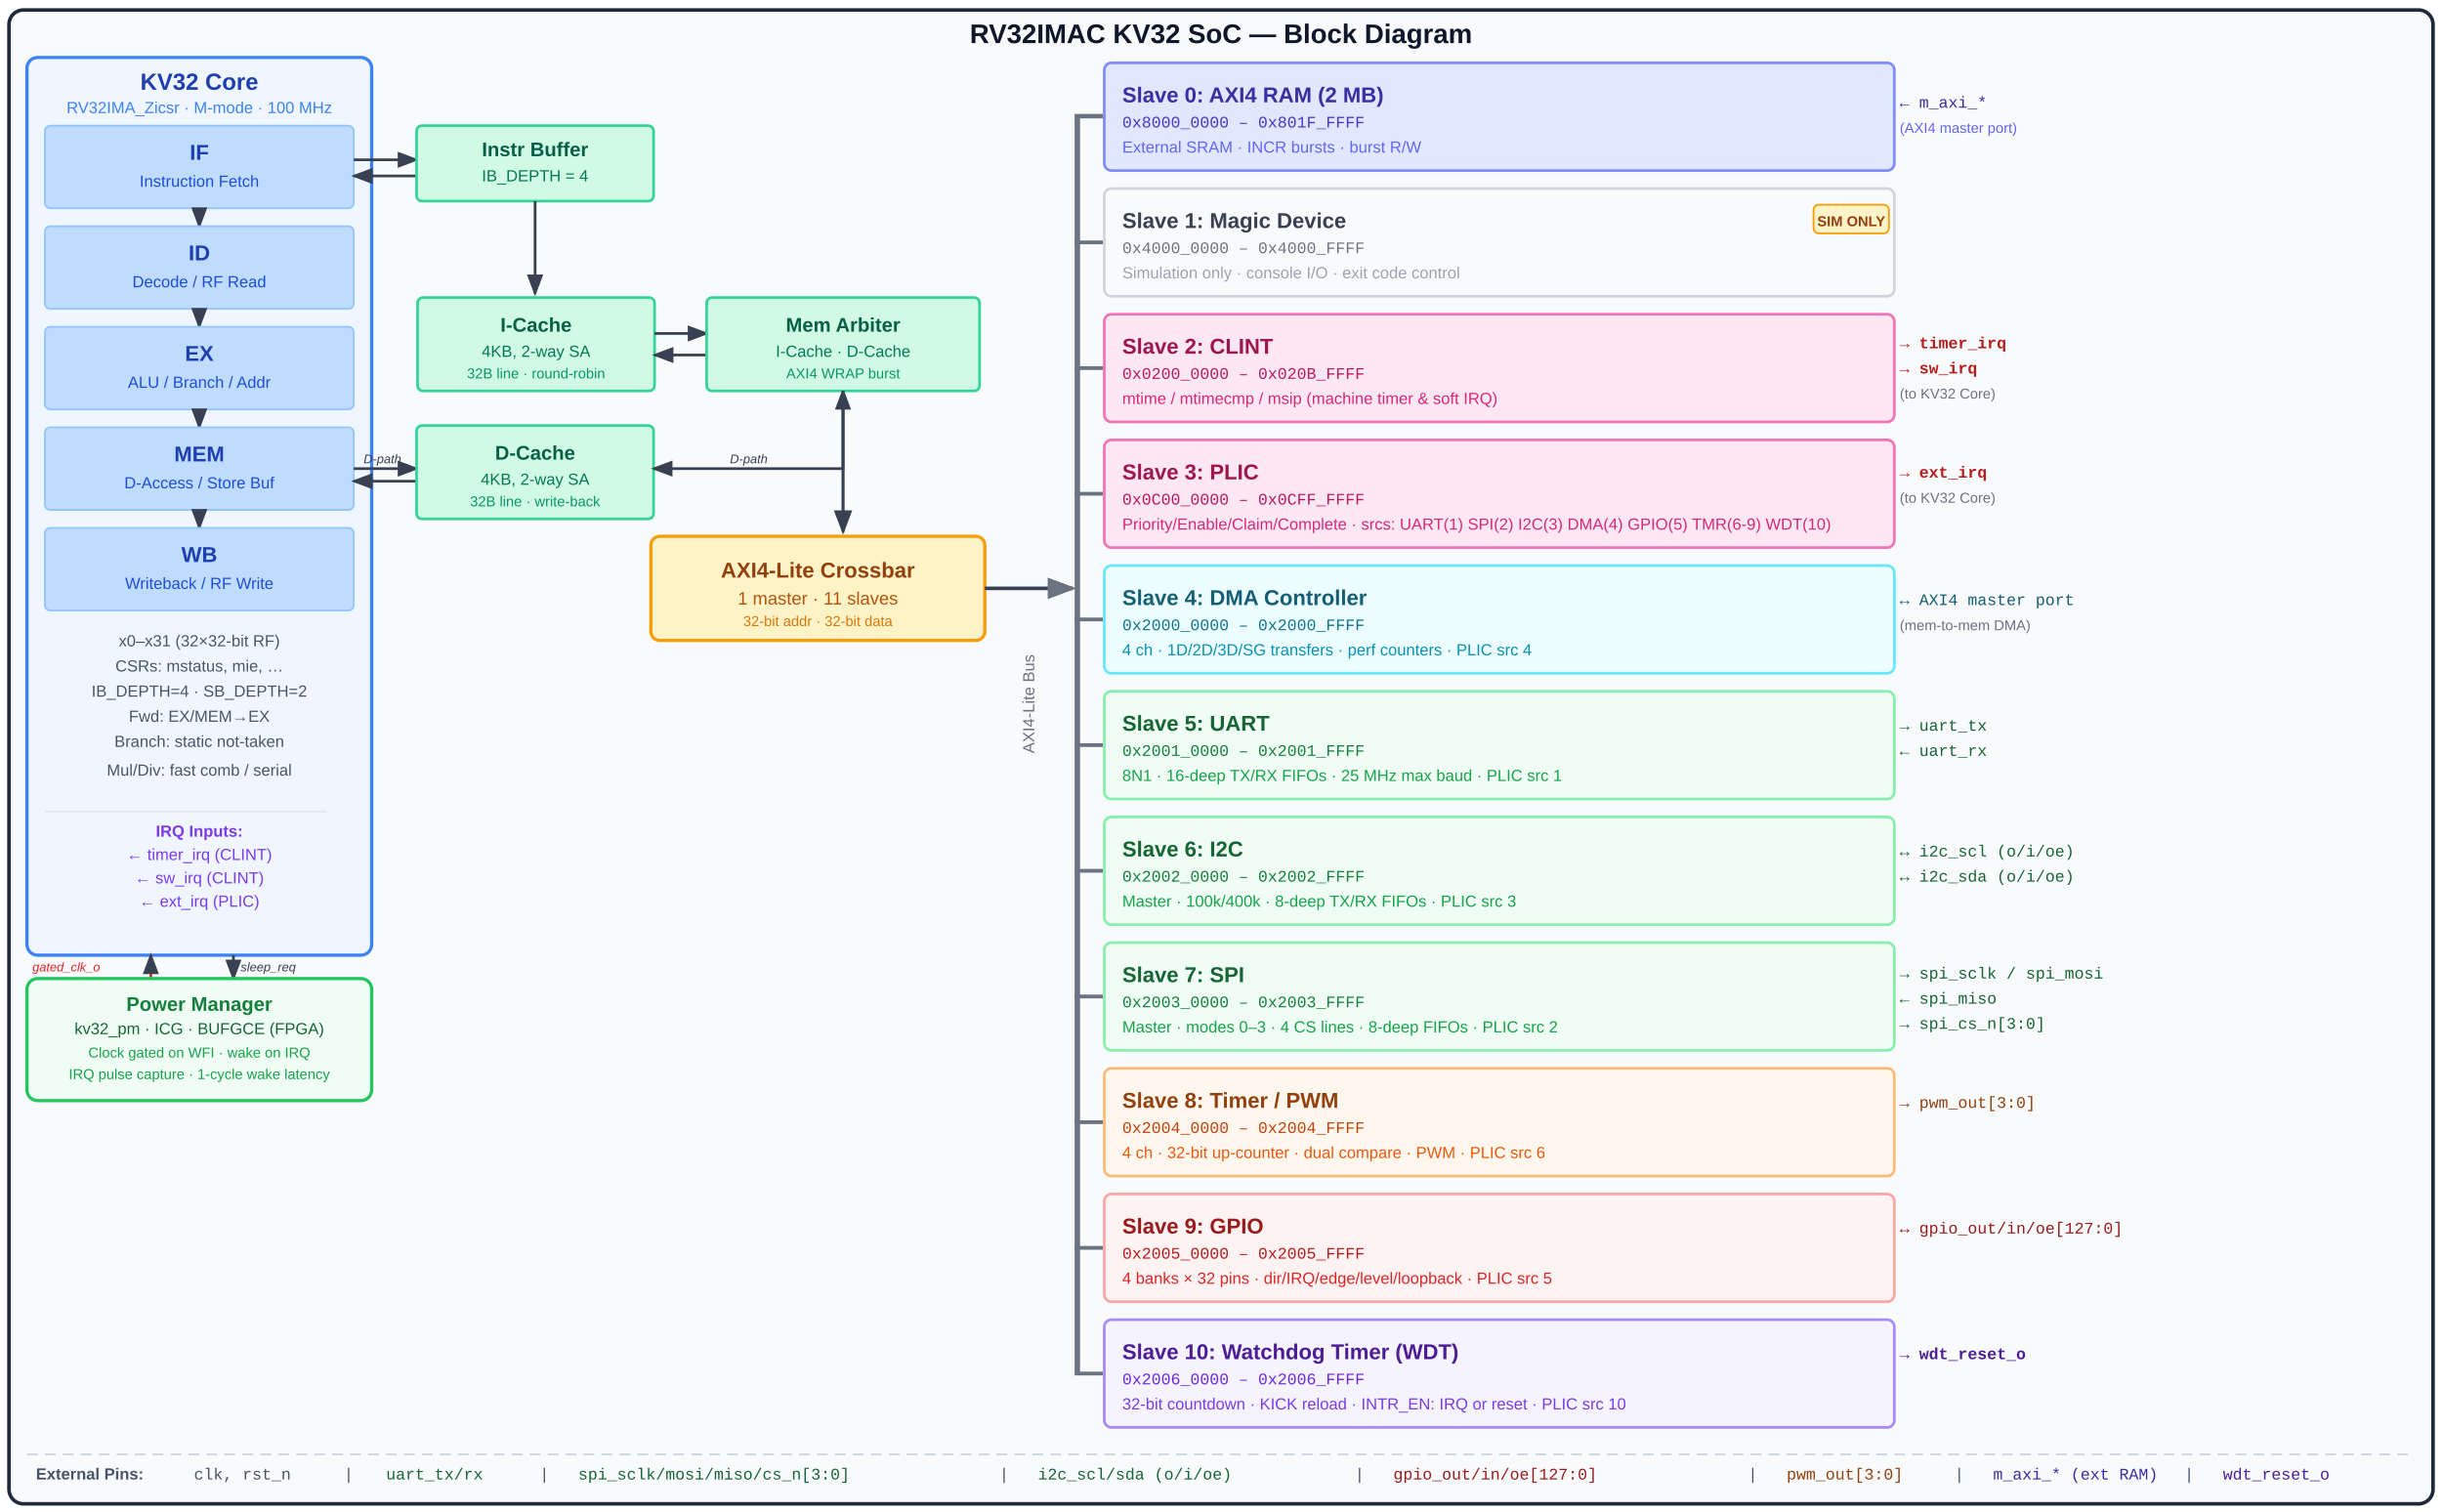
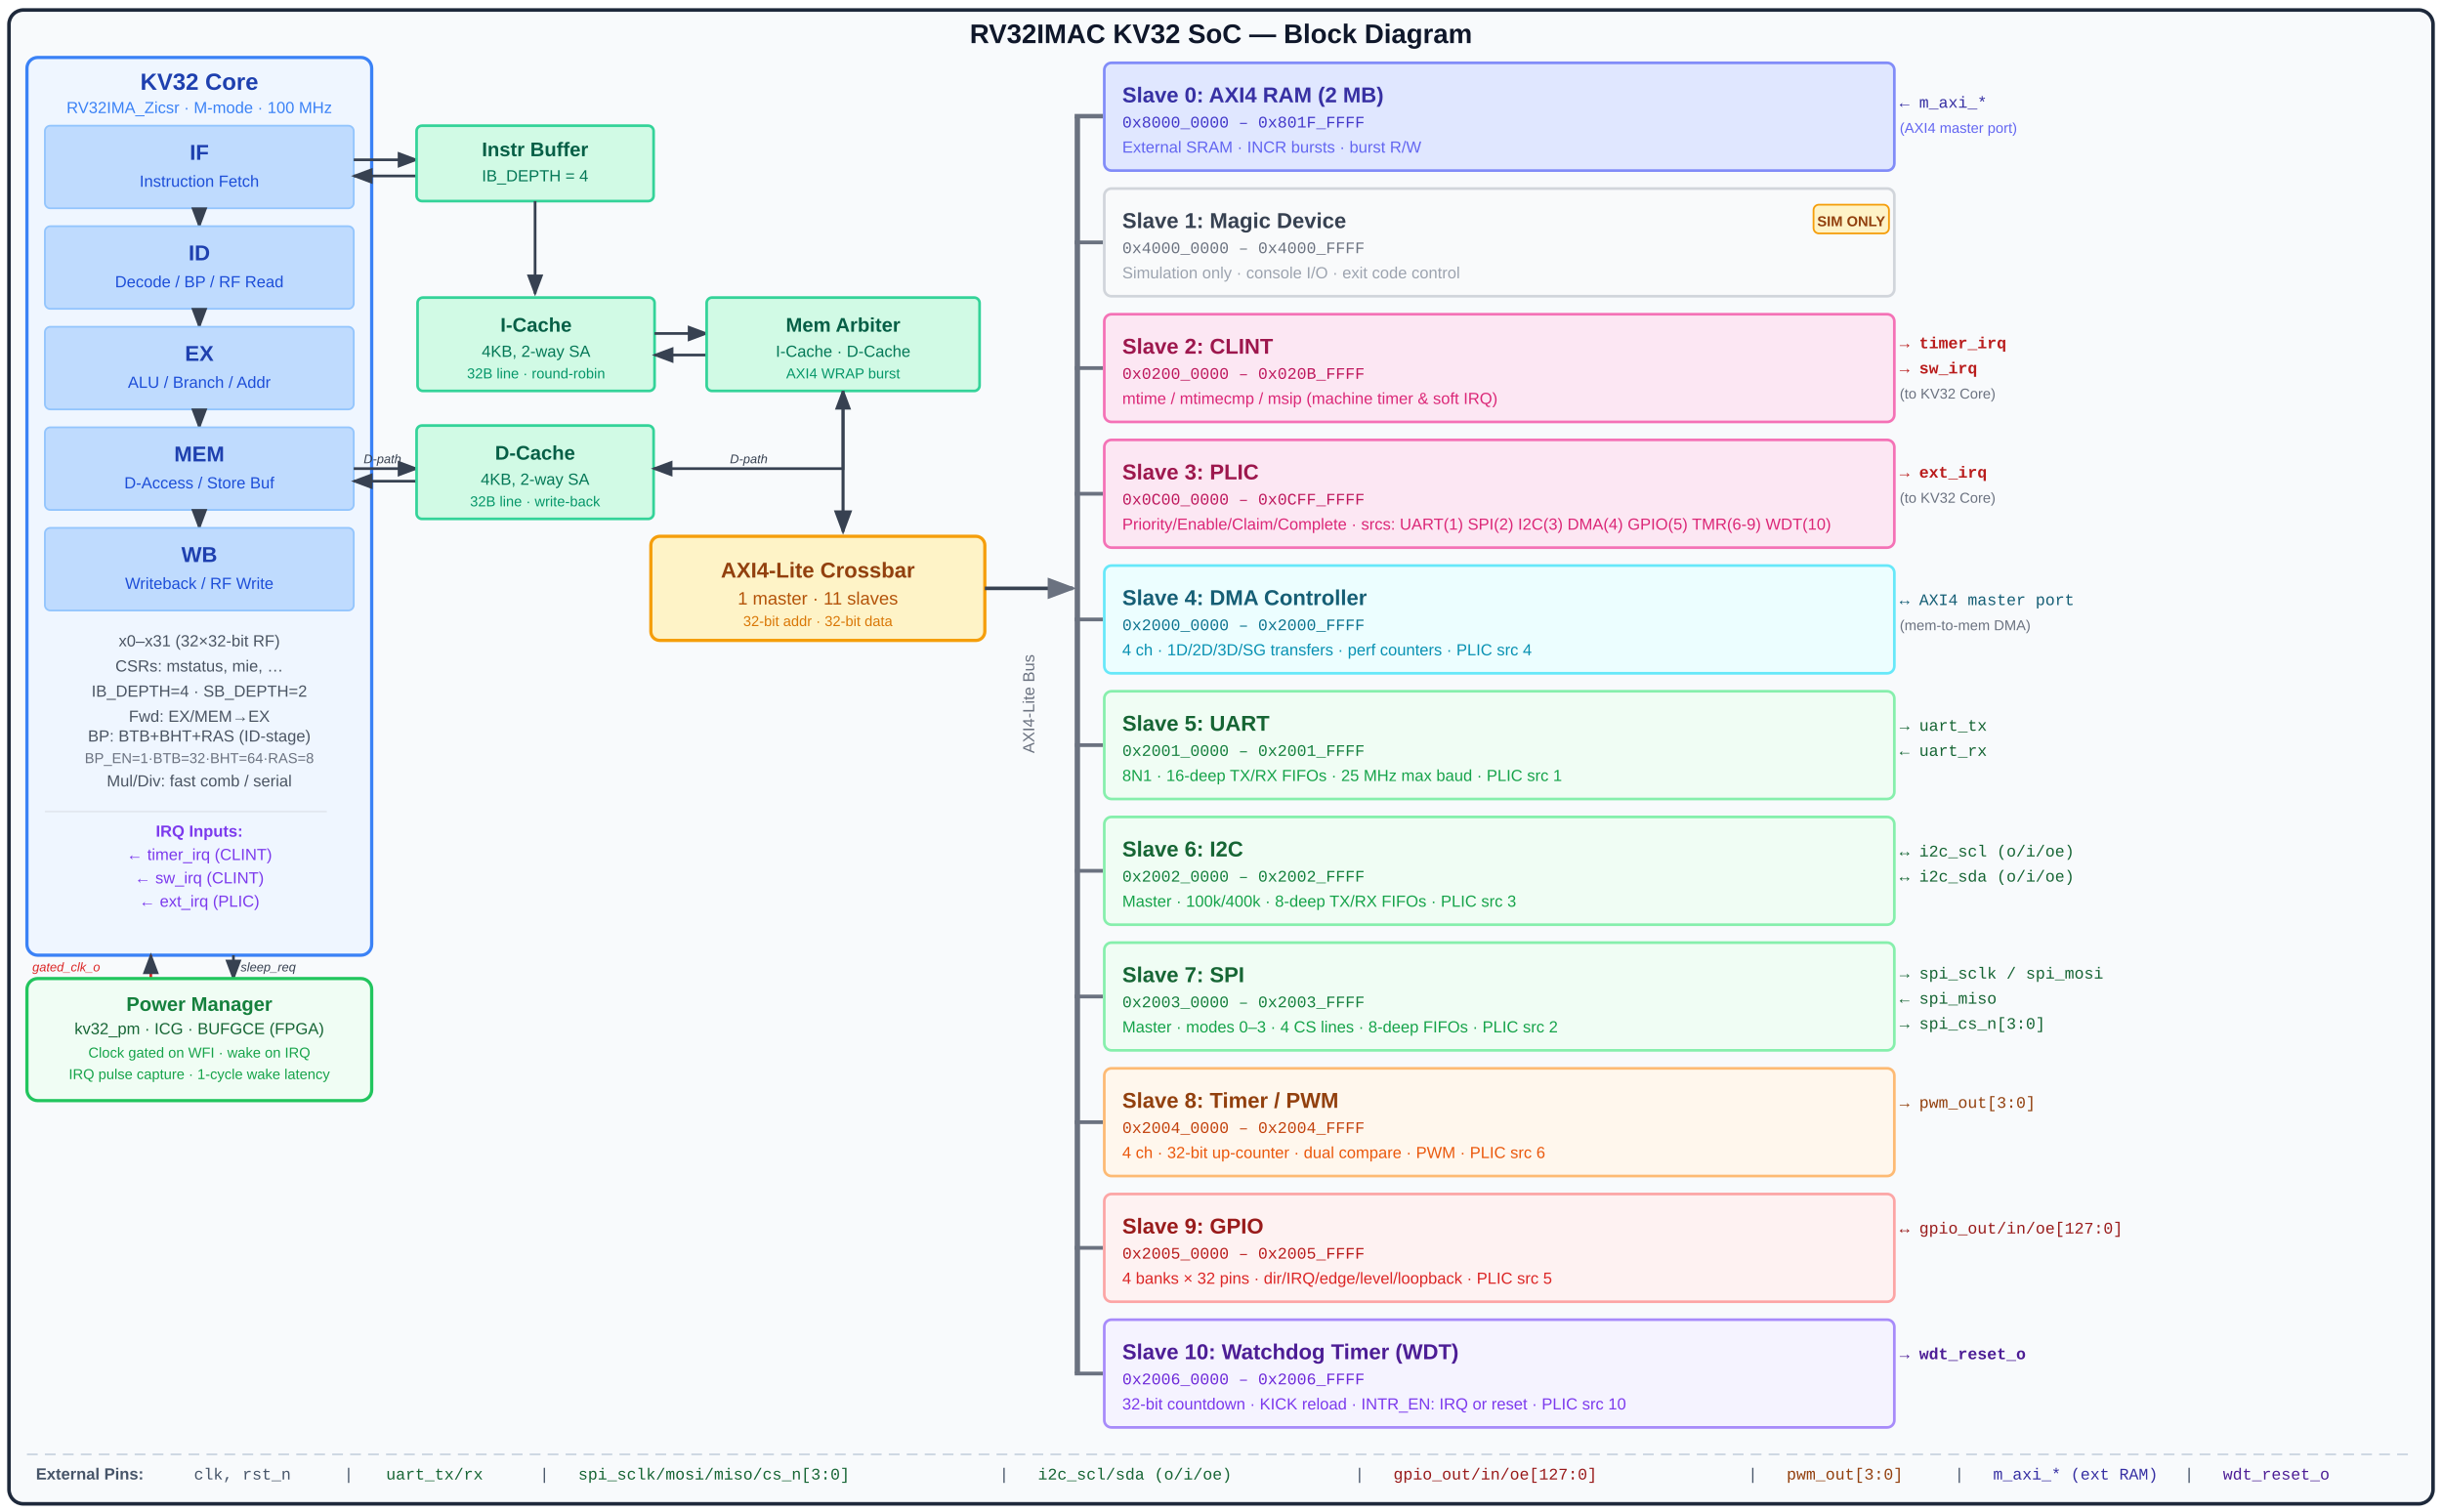
<svg xmlns="http://www.w3.org/2000/svg" viewBox="0 0 1360 842" width="1360" height="842" font-family="'Segoe UI', Arial, sans-serif" version="1.1" id="svg119">
  <defs id="defs4">
    <marker style="overflow:visible" id="Triangle" refX="0" refY="0" orient="auto-start-reverse" markerWidth="1" markerHeight="1" viewBox="0 0 1 1" preserveAspectRatio="xMidYMid">
      <path transform="scale(0.5)" style="fill:context-stroke;fill-rule:evenodd;stroke:context-stroke;stroke-width:1pt" d="M 5.77,0 -2.88,5 V -5 Z" id="path135" />
    </marker>
    <marker id="arr" markerWidth="8" markerHeight="6" refX="7" refY="3" orient="auto">
      <polygon points="0 0, 8 3, 0 6" fill="#374151" id="polygon1" />
    </marker>
    <marker id="arr-rev" markerWidth="8" markerHeight="6" refX="1" refY="3" orient="auto">
      <polygon points="8 0, 0 3, 8 6" fill="#374151" id="polygon2" />
    </marker>
    <marker id="arr-red" markerWidth="8" markerHeight="6" refX="7" refY="3" orient="auto">
      <polygon points="0 0, 8 3, 0 6" fill="#B91C1C" id="polygon3" />
    </marker>
    <marker id="arr-bus" markerWidth="8" markerHeight="6" refX="7" refY="3" orient="auto">
      <polygon points="0 0, 8 3, 0 6" fill="#6B7280" id="polygon4" />
    </marker>
  </defs>
  <rect x="5.006" y="5.565" width="1350" height="832" rx="8" fill="#f8fafc" stroke="#1e293b" stroke-width="2" id="rect4" />
  <text x="680" y="24" text-anchor="middle" font-size="15" font-weight="bold" fill="#0F172A" id="text4">
    RV32IMAC KV32 SoC — Block Diagram
  </text>
  <rect x="15" y="32" width="192" height="500" rx="6" fill="#EFF6FF" stroke="#3B82F6" stroke-width="1.8" id="rect5" />
  <text x="111" y="50" text-anchor="middle" font-size="13" font-weight="bold" fill="#1E40AF" id="text5">KV32 Core</text>
  <text x="111" y="63" text-anchor="middle" font-size="9" fill="#3B82F6" id="text6">RV32IMA_Zicsr · M-mode · 100 MHz</text>
  <rect x="25" y="70" width="172" height="46" rx="3" fill="#BFDBFE" stroke="#93C5FD" stroke-width="1" id="rect6" />
  <text x="111" y="89" text-anchor="middle" font-size="12" font-weight="bold" fill="#1E40AF" id="text7">IF</text>
  <text x="111" y="104" text-anchor="middle" font-size="9" fill="#1D4ED8" id="text8">Instruction Fetch</text>
  <line x1="111" y1="116" x2="111" y2="126" stroke="#374151" stroke-width="1.5" marker-end="url(#arr)" id="line8" />
  <rect x="25" y="126" width="172" height="46" rx="3" fill="#BFDBFE" stroke="#93C5FD" stroke-width="1" id="rect8" />
  <text x="111" y="145" text-anchor="middle" font-size="12" font-weight="bold" fill="#1E40AF" id="text9">ID</text>
-   <text x="111" y="160" text-anchor="middle" font-size="9" fill="#1D4ED8" id="text10">Decode / RF Read</text>
+   <text x="111" y="160" text-anchor="middle" font-size="9" fill="#1D4ED8" id="text10">Decode / BP / RF Read</text>
  <line x1="111" y1="172" x2="111" y2="182" stroke="#374151" stroke-width="1.5" marker-end="url(#arr)" id="line10" />
  <rect x="25" y="182" width="172" height="46" rx="3" fill="#BFDBFE" stroke="#93C5FD" stroke-width="1" id="rect10" />
  <text x="111" y="201" text-anchor="middle" font-size="12" font-weight="bold" fill="#1E40AF" id="text11">EX</text>
  <text x="111" y="216" text-anchor="middle" font-size="9" fill="#1D4ED8" id="text12">ALU / Branch / Addr</text>
  <line x1="111" y1="228" x2="111" y2="238" stroke="#374151" stroke-width="1.5" marker-end="url(#arr)" id="line12" />
  <rect x="25" y="238" width="172" height="46" rx="3" fill="#BFDBFE" stroke="#93C5FD" stroke-width="1" id="rect12" />
  <text x="111" y="257" text-anchor="middle" font-size="12" font-weight="bold" fill="#1E40AF" id="text13">MEM</text>
  <text x="111" y="272" text-anchor="middle" font-size="9" fill="#1D4ED8" id="text14">D-Access / Store Buf</text>
  <line x1="111" y1="284" x2="111" y2="294" stroke="#374151" stroke-width="1.5" marker-end="url(#arr)" id="line14" />
  <rect x="25" y="294" width="172" height="46" rx="3" fill="#BFDBFE" stroke="#93C5FD" stroke-width="1" id="rect14" />
  <text x="111" y="313" text-anchor="middle" font-size="12" font-weight="bold" fill="#1E40AF" id="text15">WB</text>
  <text x="111" y="328" text-anchor="middle" font-size="9" fill="#1D4ED8" id="text16">Writeback / RF Write</text>
  <text x="111" y="360" text-anchor="middle" font-size="9" fill="#4B5563" id="text17">x0–x31 (32×32-bit RF)</text>
  <text x="111" y="374" text-anchor="middle" font-size="9" fill="#4B5563" id="text18">CSRs: mstatus, mie, …</text>
  <text x="111" y="388" text-anchor="middle" font-size="9" fill="#4B5563" id="text19">IB_DEPTH=4 · SB_DEPTH=2</text>
  <text x="111" y="402" text-anchor="middle" font-size="9" fill="#4B5563" id="text20">Fwd: EX/MEM→EX</text>
-   <text x="111" y="416" text-anchor="middle" font-size="9" fill="#4B5563" id="text21">Branch: static not-taken</text>
-   <text x="111" y="432" text-anchor="middle" font-size="9" fill="#4B5563" id="text22">Mul/Div: fast comb / serial</text>
+   <text x="111" y="413" text-anchor="middle" font-size="9" fill="#4B5563" id="text21">BP: BTB+BHT+RAS (ID-stage)</text>
+   <text x="111" y="425" text-anchor="middle" font-size="8" fill="#6B7280" id="text21b">BP_EN=1·BTB=32·BHT=64·RAS=8</text>
+   <text x="111" y="438" text-anchor="middle" font-size="9" fill="#4B5563" id="text22">Mul/Div: fast comb / serial</text>
  <line x1="25" y1="452" x2="182" y2="452" stroke="#E2E8F0" stroke-width="1" id="line22" />
  <text x="111" y="466" text-anchor="middle" font-size="9" font-weight="bold" fill="#7C3AED" id="text23">IRQ Inputs:</text>
  <text x="111" y="479" text-anchor="middle" font-size="9" fill="#7C3AED" id="text24">← timer_irq  (CLINT)</text>
  <text x="111" y="492" text-anchor="middle" font-size="9" fill="#7C3AED" id="text25">← sw_irq     (CLINT)</text>
  <text x="111" y="505" text-anchor="middle" font-size="9" fill="#7C3AED" id="text26">← ext_irq    (PLIC)</text>
  <line x1="130" y1="532" x2="130" y2="545" stroke="#374151" stroke-width="1.5" marker-end="url(#arr)" id="line26" />
  <text x="134" y="541" font-size="7" fill="#374151" font-style="italic" id="text27">sleep_req</text>
  <line x1="84" y1="545" x2="84" y2="532" stroke="#DC2626" stroke-width="1.5" marker-end="url(#arr)" id="line27" />
  <text x="18" y="541" font-size="7" fill="#DC2626" font-style="italic" id="text28">gated_clk_o</text>
  <rect x="15" y="545" width="192" height="68" rx="6" fill="#F0FDF4" stroke="#22C55E" stroke-width="1.8" id="rect28" />
  <text x="111" y="563" text-anchor="middle" font-size="11" font-weight="bold" fill="#15803D" id="text29">Power Manager</text>
  <text x="111" y="576" text-anchor="middle" font-size="9" fill="#166534" id="text30">kv32_pm · ICG · BUFGCE (FPGA)</text>
  <text x="111" y="589" text-anchor="middle" font-size="8" fill="#16A34A" id="text31">Clock gated on WFI · wake on IRQ</text>
  <text x="111" y="601" text-anchor="middle" font-size="8" fill="#16A34A" id="text32">IRQ pulse capture · 1-cycle wake latency</text>
  <line x1="197" y1="89" x2="232" y2="89" stroke="#374151" stroke-width="1.5" marker-end="url(#arr)" id="line32" />
  <line x1="232" y1="98" x2="197" y2="98" stroke="#374151" stroke-width="1.5" marker-end="url(#arr)" id="line33" />
  <line x1="197" y1="261" x2="232" y2="261" stroke="#374151" stroke-width="1.5" marker-end="url(#arr)" id="line_mem_dc1" />
  <line x1="232" y1="268" x2="197" y2="268" stroke="#374151" stroke-width="1.5" marker-end="url(#arr)" id="line_mem_dc2" />
  <text x="213" y="258" text-anchor="middle" font-size="7" fill="#374151" font-style="italic" id="text_mem_dc">D-path</text>
  <rect x="232" y="237" width="132" height="52" rx="3" fill="#d1fae5" stroke="#34d399" stroke-width="1.5" id="rect_dcache" />
  <text x="298" y="256" text-anchor="middle" font-size="11" font-weight="bold" fill="#065f46" id="text_dcache1">D-Cache</text>
  <text x="298" y="270" text-anchor="middle" font-size="9" fill="#047857" id="text_dcache2">4KB, 2-way SA</text>
  <text x="298" y="282" text-anchor="middle" font-size="8" fill="#059669" id="text_dcache3">32B line · write-back</text>
  <path d="M 364,261 H 469.5 V 217.6" fill="none" stroke="#374151" stroke-width="1.5" marker-start="url(#arr-rev)" marker-end="url(#arr)" id="path_dc_arb" />
  <text x="417" y="258" text-anchor="middle" font-size="7" fill="#374151" font-style="italic" id="text_dc_arb">D-path</text>
  <rect x="232" y="70" width="132" height="42" rx="3" fill="#D1FAE5" stroke="#34D399" stroke-width="1.5" id="rect33" />
  <text x="298" y="87" text-anchor="middle" font-size="11" font-weight="bold" fill="#065F46" id="text34">Instr Buffer</text>
  <text x="298" y="101" text-anchor="middle" font-size="9" fill="#047857" id="text35">IB_DEPTH = 4</text>
  <line x1="298" y1="112" x2="298" y2="163.551" stroke="#374151" stroke-width="1.523" marker-end="url(#arr)" id="line35" />
  <rect x="232.545" y="165.733" width="132" height="52" rx="3" fill="#d1fae5" stroke="#34d399" stroke-width="1.5" id="rect35" />
  <text x="298.545" y="184.733" text-anchor="middle" font-size="11px" font-weight="bold" fill="#065f46" id="text36">I-Cache</text>
  <text x="298.545" y="198.733" text-anchor="middle" font-size="9px" fill="#047857" id="text37">4KB, 2-way SA</text>
  <text x="298.545" y="210.733" text-anchor="middle" font-size="8px" fill="#059669" id="text38">32B line · round-robin</text>
  <line x1="364.545" y1="185.733" x2="393.545" y2="185.733" stroke="#374151" stroke-width="1.5" marker-end="url(#arr)" id="line38" />
  <line x1="393.545" y1="197.733" x2="364.545" y2="197.733" stroke="#374151" stroke-width="1.5" marker-end="url(#arr)" id="line39" />
  <rect x="393.545" y="165.733" width="152" height="52" rx="3" fill="#d1fae5" stroke="#34d399" stroke-width="1.5" id="rect39" />
  <text x="469.545" y="184.733" text-anchor="middle" font-size="11px" font-weight="bold" fill="#065f46" id="text39">Mem Arbiter</text>
  <text x="469.545" y="198.733" text-anchor="middle" font-size="9px" fill="#047857" id="text40">I-Cache · D-Cache</text>
  <text x="469.545" y="210.733" text-anchor="middle" font-size="8px" fill="#059669" id="text41">AXI4 WRAP burst</text>
  <line x1="469.52" y1="217.595" x2="469.52" y2="296.167" stroke="#374151" stroke-width="1.702" marker-end="url(#arr)" id="line41" />
  <rect x="362.474" y="298.69" width="186" height="58" rx="5" fill="#fef3c7" stroke="#f59e0b" stroke-width="1.8" id="rect41" />
  <text x="455.474" y="321.69" text-anchor="middle" font-size="12px" font-weight="bold" fill="#92400e" id="text42">AXI4-Lite Crossbar</text>
  <text x="455.474" y="336.69" text-anchor="middle" font-size="10px" fill="#b45309" id="text43">1 master · 11 slaves</text>
  <text x="455.474" y="348.69" text-anchor="middle" font-size="8px" fill="#d97706" id="text44">32-bit addr · 32-bit data</text>
  <line x1="548.474" y1="327.69" x2="597.474" y2="327.69" stroke="#374151" stroke-width="2" marker-end="url(#arr-bus)" id="line44" />
  <line x1="600" y1="65" x2="600" y2="765" stroke="#6B7280" stroke-width="3" id="line45" />
  <text x="576" y="392" text-anchor="middle" font-size="9" fill="#6B7280" transform="rotate(-90 576 392)" id="text47">AXI4-Lite Bus</text>
  <line x1="598.473" y1="64.697" x2="614.279" y2="64.697" stroke="#6b7280" stroke-width="2.481" id="line48" />
  <line x1="598.475" y1="135" x2="614.362" y2="135" stroke="#6b7280" stroke-width="2.104" id="line49" />
  <line x1="598.584" y1="205" x2="614.307" y2="205" stroke="#6b7280" stroke-width="2.089" id="line50" />
  <line x1="598.584" y1="275" x2="614.253" y2="275" stroke="#6b7280" stroke-width="2.085" id="line51" />
  <line x1="598.529" y1="345" x2="614.253" y2="345" stroke="#6b7280" stroke-width="2.085" id="line52" />
  <line x1="598.693" y1="415" x2="614.307" y2="415" stroke="#6b7280" stroke-width="2.089" id="line53" />
  <line x1="598.693" y1="485" x2="614.253" y2="485" stroke="#6b7280" stroke-width="2.086" id="line54" />
  <line x1="598.529" y1="555" x2="614.198" y2="555" stroke="#6b7280" stroke-width="2.101" id="line55" />
  <line x1="598.529" y1="625" x2="614.198" y2="625" stroke="#6b7280" stroke-width="2.101" id="line56" />
  <line x1="598.508" y1="695" x2="614.253" y2="695" stroke="#6b7280" stroke-width="2.094" id="line57" />
  <line x1="598.508" y1="765" x2="614.253" y2="765" stroke="#6b7280" stroke-width="2.094" id="line58" />
  <rect x="615" y="35" width="440" height="60" rx="4" fill="#E0E7FF" stroke="#818CF8" stroke-width="1.5" id="rect57" />
  <text x="625" y="57" font-size="12" font-weight="bold" fill="#3730A3" id="text57">Slave 0: AXI4 RAM (2 MB)</text>
  <text x="625" y="71" font-size="9" fill="#4338CA" font-family="'Courier New', monospace" id="text58">0x8000_0000 – 0x801F_FFFF</text>
  <text x="625" y="85" font-size="9" fill="#6366F1" id="text59">External SRAM · INCR bursts · burst R/W</text>
  <text x="1058" y="60" font-size="9" fill="#3730A3" font-family="'Courier New', monospace" id="text60">← m_axi_*</text>
  <text x="1058" y="74" font-size="8" fill="#6366F1" id="text61">(AXI4 master port)</text>
  <rect x="615" y="105" width="440" height="60" rx="4" fill="#F9FAFB" stroke="#D1D5DB" stroke-width="1.5" id="rect61" />
  <text x="625" y="127" font-size="12" font-weight="bold" fill="#374151" id="text62">Slave 1: Magic Device</text>
  <text x="625" y="141" font-size="9" fill="#6B7280" font-family="'Courier New', monospace" id="text63">0x4000_0000 – 0x4000_FFFF</text>
  <text x="625" y="155" font-size="9" fill="#9CA3AF" id="text64">Simulation only · console I/O · exit code control</text>
  <rect x="1010" y="114" width="42" height="16" rx="3" fill="#FEF3C7" stroke="#F59E0B" stroke-width="1" id="rect64" />
  <text x="1031" y="126" text-anchor="middle" font-size="8" fill="#92400E" font-weight="bold" id="text65">SIM ONLY</text>
  <rect x="615" y="175" width="440" height="60" rx="4" fill="#FCE7F3" stroke="#F472B6" stroke-width="1.5" id="rect65" />
  <text x="625" y="197" font-size="12" font-weight="bold" fill="#9D174D" id="text66">Slave 2: CLINT</text>
  <text x="625" y="211" font-size="9" fill="#BE185D" font-family="'Courier New', monospace" id="text67">0x0200_0000 – 0x020B_FFFF</text>
  <text x="625" y="225" font-size="9" fill="#DB2777" id="text68">mtime / mtimecmp / msip (machine timer &amp; soft IRQ)</text>
  <text x="1058" y="194" font-size="9" fill="#B91C1C" font-weight="bold" font-family="'Courier New', monospace" id="text69">→ timer_irq</text>
  <text x="1058" y="208" font-size="9" fill="#B91C1C" font-weight="bold" font-family="'Courier New', monospace" id="text70">→ sw_irq</text>
  <text x="1058" y="222" font-size="8" fill="#6B7280" id="text71">  (to KV32 Core)</text>
  <rect x="615" y="245" width="440" height="60" rx="4" fill="#FCE7F3" stroke="#F472B6" stroke-width="1.5" id="rect72" />
  <text x="625" y="267" font-size="12" font-weight="bold" fill="#9D174D" id="text72">Slave 3: PLIC</text>
  <text x="625" y="281" font-size="9" fill="#BE185D" font-family="'Courier New', monospace" id="text73">0x0C00_0000 – 0x0CFF_FFFF</text>
  <text x="625" y="295" font-size="9" fill="#DB2777" id="text74">Priority/Enable/Claim/Complete · srcs: UART(1) SPI(2) I2C(3) DMA(4) GPIO(5) TMR(6-9) WDT(10)</text>
  <text x="1058" y="266" font-size="9" fill="#B91C1C" font-weight="bold" font-family="'Courier New', monospace" id="text75">→ ext_irq</text>
  <text x="1058" y="280" font-size="8" fill="#6B7280" id="text76">  (to KV32 Core)</text>
  <rect x="615" y="315" width="440" height="60" rx="4" fill="#ECFEFF" stroke="#67E8F9" stroke-width="1.5" id="rect76" />
  <text x="625" y="337" font-size="12" font-weight="bold" fill="#155E75" id="text77">Slave 4: DMA Controller</text>
  <text x="625" y="351" font-size="9" fill="#0E7490" font-family="'Courier New', monospace" id="text78">0x2000_0000 – 0x2000_FFFF</text>
  <text x="625" y="365" font-size="9" fill="#0891B2" id="text79">4 ch · 1D/2D/3D/SG transfers · perf counters · PLIC src 4</text>
  <text x="1058" y="337" font-size="9" fill="#155E75" font-family="'Courier New', monospace" id="text80">↔ AXI4 master port</text>
  <text x="1058" y="351" font-size="8" fill="#6B7280" id="text81">  (mem-to-mem DMA)</text>
  <rect x="615" y="385" width="440" height="60" rx="4" fill="#F0FDF4" stroke="#86EFAC" stroke-width="1.5" id="rect81" />
  <text x="625" y="407" font-size="12" font-weight="bold" fill="#166534" id="text82">Slave 5: UART</text>
  <text x="625" y="421" font-size="9" fill="#15803D" font-family="'Courier New', monospace" id="text83">0x2001_0000 – 0x2001_FFFF</text>
  <text x="625" y="435" font-size="9" fill="#16A34A" id="text84">8N1 · 16-deep TX/RX FIFOs · 25 MHz max baud · PLIC src 1</text>
  <text x="1058" y="407" font-size="9" fill="#166534" font-family="'Courier New', monospace" id="text85">→ uart_tx</text>
  <text x="1058" y="421" font-size="9" fill="#166534" font-family="'Courier New', monospace" id="text86">← uart_rx</text>
  <rect x="615" y="455" width="440" height="60" rx="4" fill="#F0FDF4" stroke="#86EFAC" stroke-width="1.5" id="rect86" />
  <text x="625" y="477" font-size="12" font-weight="bold" fill="#166534" id="text87">Slave 6: I2C</text>
  <text x="625" y="491" font-size="9" fill="#15803D" font-family="'Courier New', monospace" id="text88">0x2002_0000 – 0x2002_FFFF</text>
  <text x="625" y="505" font-size="9" fill="#16A34A" id="text89">Master · 100k/400k · 8-deep TX/RX FIFOs · PLIC src 3</text>
  <text x="1058" y="477" font-size="9" fill="#166534" font-family="'Courier New', monospace" id="text90">↔ i2c_scl (o/i/oe)</text>
  <text x="1058" y="491" font-size="9" fill="#166534" font-family="'Courier New', monospace" id="text91">↔ i2c_sda (o/i/oe)</text>
  <rect x="615" y="525" width="440" height="60" rx="4" fill="#F0FDF4" stroke="#86EFAC" stroke-width="1.5" id="rect91" />
  <text x="625" y="547" font-size="12" font-weight="bold" fill="#166534" id="text92">Slave 7: SPI</text>
  <text x="625" y="561" font-size="9" fill="#15803D" font-family="'Courier New', monospace" id="text93">0x2003_0000 – 0x2003_FFFF</text>
  <text x="625" y="575" font-size="9" fill="#16A34A" id="text94">Master · modes 0–3 · 4 CS lines · 8-deep FIFOs · PLIC src 2</text>
  <text x="1058" y="545" font-size="9" fill="#166534" font-family="'Courier New', monospace" id="text95">→ spi_sclk / spi_mosi</text>
  <text x="1058" y="559" font-size="9" fill="#166534" font-family="'Courier New', monospace" id="text96">← spi_miso</text>
  <text x="1058" y="573" font-size="9" fill="#166534" font-family="'Courier New', monospace" id="text97">→ spi_cs_n[3:0]</text>
  <rect x="615" y="595" width="440" height="60" rx="4" fill="#FFF7ED" stroke="#FDBA74" stroke-width="1.5" id="rect97" />
  <text x="625" y="617" font-size="12" font-weight="bold" fill="#92400E" id="text98">Slave 8: Timer / PWM</text>
  <text x="625" y="631" font-size="9" fill="#C2410C" font-family="'Courier New', monospace" id="text99">0x2004_0000 – 0x2004_FFFF</text>
  <text x="625" y="645" font-size="9" fill="#EA580C" id="text100">4 ch · 32-bit up-counter · dual compare · PWM · PLIC src 6</text>
  <text x="1058" y="617" font-size="9" fill="#92400E" font-family="'Courier New', monospace" id="text101">→ pwm_out[3:0]</text>
  <rect x="615" y="665" width="440" height="60" rx="4" fill="#FEF2F2" stroke="#FCA5A5" stroke-width="1.5" id="rect101" />
  <text x="625" y="687" font-size="12" font-weight="bold" fill="#991B1B" id="text102">Slave 9: GPIO</text>
  <text x="625" y="701" font-size="9" fill="#B91C1C" font-family="'Courier New', monospace" id="text103">0x2005_0000 – 0x2005_FFFF</text>
  <text x="625" y="715" font-size="9" fill="#DC2626" id="text104">4 banks × 32 pins · dir/IRQ/edge/level/loopback · PLIC src 5</text>
  <text x="1058" y="687" font-size="9" fill="#991B1B" font-family="'Courier New', monospace" id="text105">↔ gpio_out/in/oe[127:0]</text>
  <rect x="615" y="735" width="440" height="60" rx="4" fill="#F5F3FF" stroke="#A78BFA" stroke-width="1.5" id="rect105" />
  <text x="625" y="757" font-size="12" font-weight="bold" fill="#4C1D95" id="text106a">Slave 10: Watchdog Timer (WDT)</text>
  <text x="625" y="771" font-size="9" fill="#6D28D9" font-family="'Courier New', monospace" id="text107a">0x2006_0000 – 0x2006_FFFF</text>
  <text x="625" y="785" font-size="9" fill="#7C3AED" id="text108a">32-bit countdown · KICK reload · INTR_EN: IRQ or reset · PLIC src 10</text>
  <text x="1058" y="757" font-size="9" fill="#4C1D95" font-weight="bold" font-family="'Courier New', monospace" id="text109a">→ wdt_reset_o</text>
  <line x1="15" y1="810" x2="1345" y2="810" stroke="#CBD5E1" stroke-width="1" stroke-dasharray="6,4" id="line105" />
  <text x="20" y="824" font-size="9" font-weight="bold" fill="#475569" id="text106">External Pins:  </text>
  <text x="108" y="824" font-size="9" fill="#475569" font-family="'Courier New', monospace" id="text107">clk, rst_n</text>
  <text x="193" y="824" font-size="9" fill="#475569" id="text108">  |  </text>
  <text x="215" y="824" font-size="9" fill="#166534" font-family="'Courier New', monospace" id="text109">uart_tx/rx</text>
  <text x="302" y="824" font-size="9" fill="#475569" id="text110">  |  </text>
  <text x="322" y="824" font-size="9" fill="#166534" font-family="'Courier New', monospace" id="text111">spi_sclk/mosi/miso/cs_n[3:0]</text>
  <text x="558" y="824" font-size="9" fill="#475569" id="text112">  |  </text>
  <text x="578" y="824" font-size="9" fill="#166534" font-family="'Courier New', monospace" id="text113">i2c_scl/sda (o/i/oe)</text>
  <text x="756" y="824" font-size="9" fill="#475569" id="text114">  |  </text>
  <text x="776" y="824" font-size="9" fill="#991B1B" font-family="'Courier New', monospace" id="text115">gpio_out/in/oe[127:0]</text>
  <text x="975" y="824" font-size="9" fill="#475569" id="text116">  |  </text>
  <text x="995" y="824" font-size="9" fill="#92400E" font-family="'Courier New', monospace" id="text117">pwm_out[3:0]</text>
  <text x="1090" y="824" font-size="9" fill="#475569" id="text118">  |  </text>
  <text x="1110" y="824" font-size="9" fill="#3730A3" font-family="'Courier New', monospace" id="text119">m_axi_* (ext RAM)</text>
  <text x="1218" y="824" font-size="9" fill="#475569" id="text120">  |  </text>
  <text x="1238" y="824" font-size="9" fill="#4C1D95" font-family="'Courier New', monospace" id="text121">wdt_reset_o</text>
</svg>
